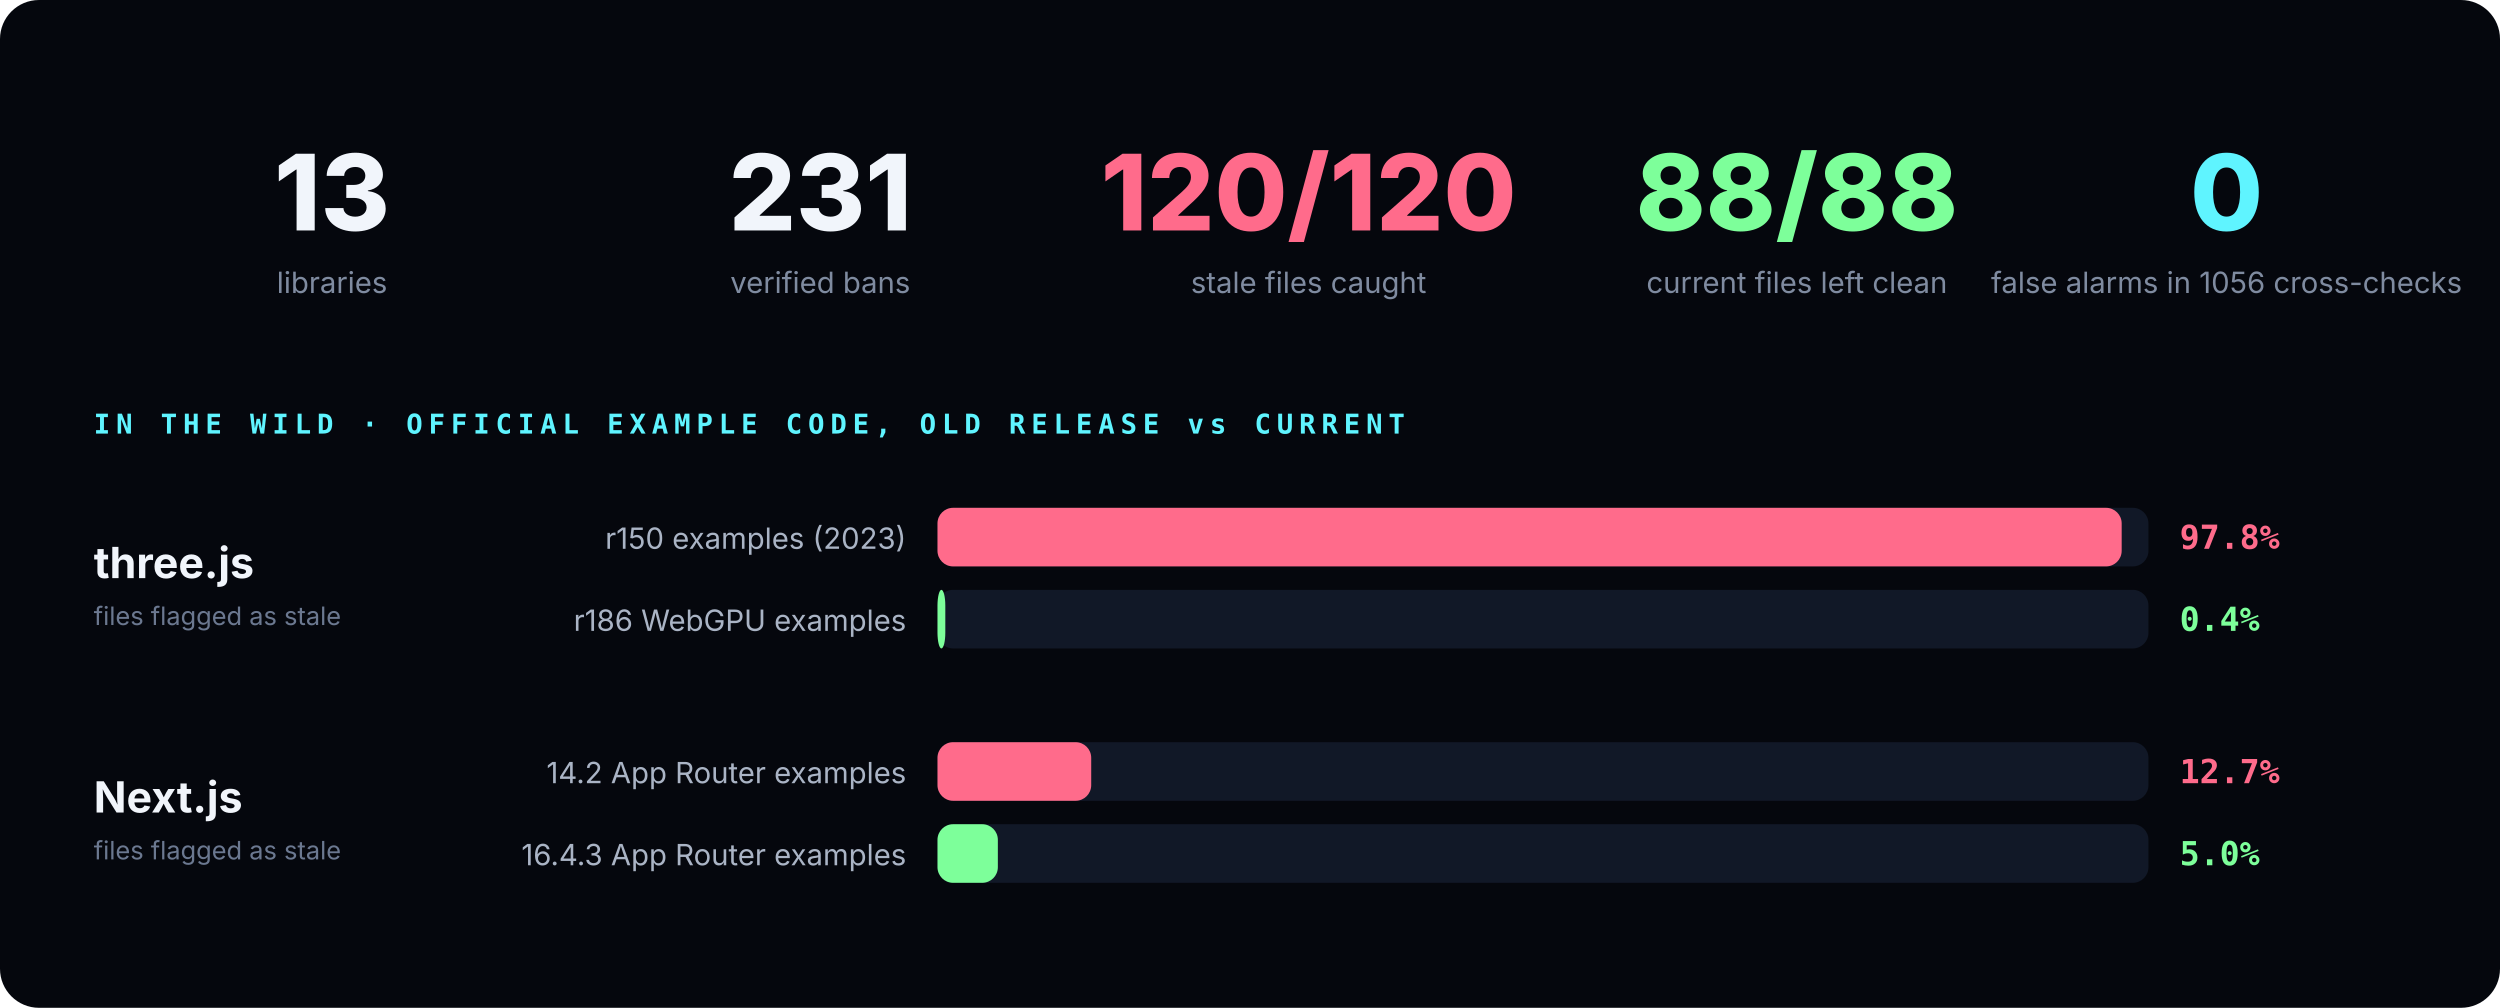
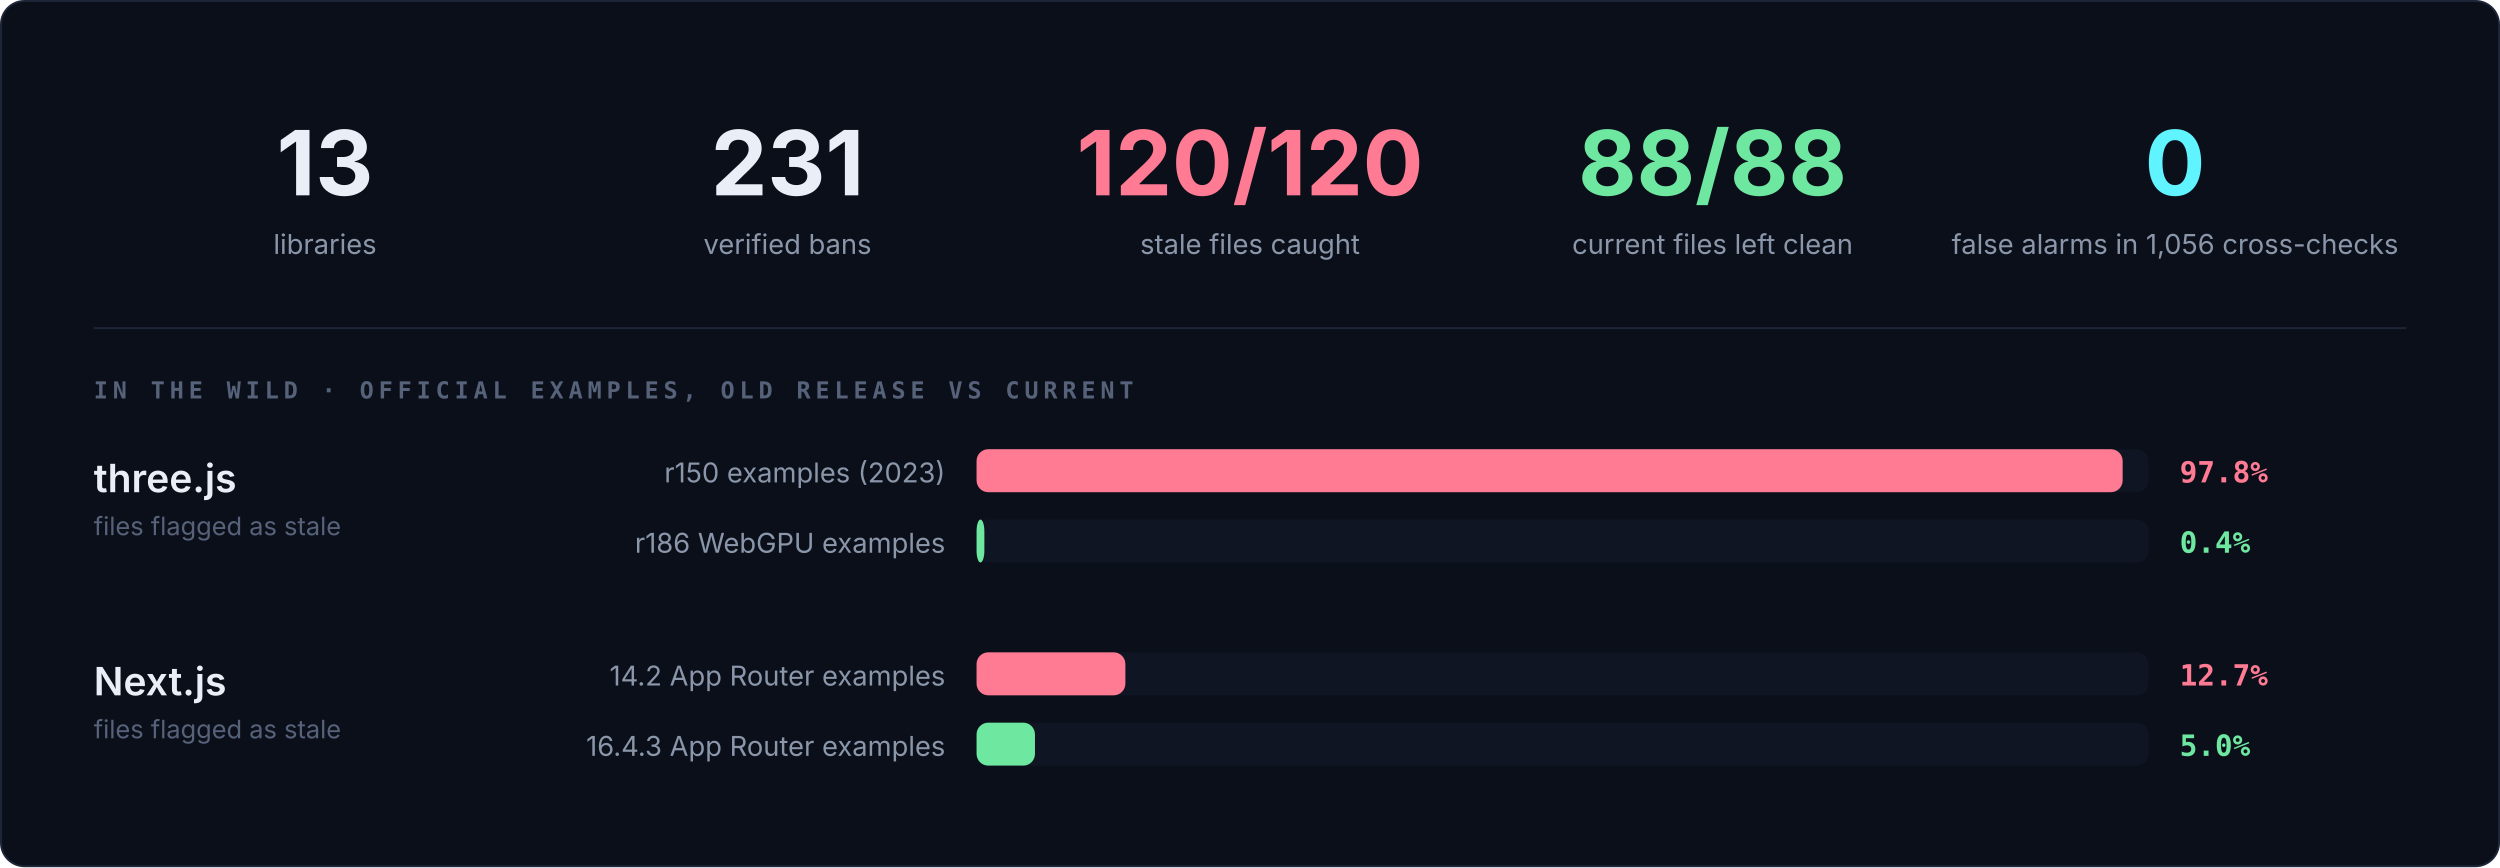
- <svg xmlns="http://www.w3.org/2000/svg" width="1280" height="516" viewBox="0 0 1280 516">
-   <style>.b{transform-box:fill-box;transform-origin:left;animation:g 1.1s cubic-bezier(.2,.8,.2,1) both}@keyframes g{from{transform:scaleX(0)}to{transform:scaleX(1)}}</style>
-   <rect width="1280" height="516" rx="20" fill="#05070d" />
-   <text x="170" y="118" text-anchor="middle" style="font:800 54px Inter, Segoe UI, Helvetica, Arial, sans-serif;fill:#f1f5fb">13</text>
-   <text x="170" y="150" text-anchor="middle" style="font:15px Inter, Segoe UI, Helvetica, Arial, sans-serif;fill:#7f8ba0">libraries</text>
-   <text x="420" y="118" text-anchor="middle" style="font:800 54px Inter, Segoe UI, Helvetica, Arial, sans-serif;fill:#f1f5fb">231</text>
-   <text x="420" y="150" text-anchor="middle" style="font:15px Inter, Segoe UI, Helvetica, Arial, sans-serif;fill:#7f8ba0">verified bans</text>
-   <text x="670" y="118" text-anchor="middle" style="font:800 54px Inter, Segoe UI, Helvetica, Arial, sans-serif;fill:#ff6b8b">120/120</text>
-   <text x="670" y="150" text-anchor="middle" style="font:15px Inter, Segoe UI, Helvetica, Arial, sans-serif;fill:#7f8ba0">stale files caught</text>
-   <text x="920" y="118" text-anchor="middle" style="font:800 54px Inter, Segoe UI, Helvetica, Arial, sans-serif;fill:#7dff9a">88/88</text>
-   <text x="920" y="150" text-anchor="middle" style="font:15px Inter, Segoe UI, Helvetica, Arial, sans-serif;fill:#7f8ba0">current files left clean</text>
-   <text x="1140" y="118" text-anchor="middle" style="font:800 54px Inter, Segoe UI, Helvetica, Arial, sans-serif;fill:#5ff4ff">0</text>
-   <text x="1140" y="150" text-anchor="middle" style="font:15px Inter, Segoe UI, Helvetica, Arial, sans-serif;fill:#7f8ba0">false alarms in 1056 cross-checks</text>
-   <text x="48" y="222" style="font:600 14px JetBrains Mono, SFMono-Regular, Menlo, Consolas, monospace;letter-spacing:3px;fill:#5ff4ff">IN THE WILD · OFFICIAL EXAMPLE CODE, OLD RELEASE vs CURRENT</text>
-   <text x="48" y="296" style="font:700 22px Inter, Segoe UI, Helvetica, Arial, sans-serif;fill:#f1f5fb">three.js</text>
-   <text x="48" y="320" style="font:13px Inter, Segoe UI, Helvetica, Arial, sans-serif;fill:#6b7890">files flagged as stale</text>
-   <rect x="480" y="260" width="620" height="30" rx="8" fill="#111827" />
-   <rect x="480" y="260" width="606.3" height="30" rx="8" fill="#ff6b8b" class="b" />
-   <text x="1116" y="281" style="font:700 17px JetBrains Mono, SFMono-Regular, Menlo, Consolas, monospace;fill:#ff6b8b">97.8%</text>
-   <text x="464" y="281" text-anchor="end" style="font:15px Inter, Segoe UI, Helvetica, Arial, sans-serif;fill:#aab4c5">r150 examples (2023)</text>
-   <rect x="480" y="302" width="620" height="30" rx="8" fill="#111827" />
-   <rect x="480" y="302" width="4.0" height="30" rx="8" fill="#7dff9a" class="b" />
-   <text x="1116" y="323" style="font:700 17px JetBrains Mono, SFMono-Regular, Menlo, Consolas, monospace;fill:#7dff9a">0.4%</text>
-   <text x="464" y="323" text-anchor="end" style="font:15px Inter, Segoe UI, Helvetica, Arial, sans-serif;fill:#aab4c5">r186 WebGPU examples</text>
-   <text x="48" y="416" style="font:700 22px Inter, Segoe UI, Helvetica, Arial, sans-serif;fill:#f1f5fb">Next.js</text>
-   <text x="48" y="440" style="font:13px Inter, Segoe UI, Helvetica, Arial, sans-serif;fill:#6b7890">files flagged as stale</text>
-   <rect x="480" y="380" width="620" height="30" rx="8" fill="#111827" />
-   <rect x="480" y="380" width="78.7" height="30" rx="8" fill="#ff6b8b" class="b" />
-   <text x="1116" y="401" style="font:700 17px JetBrains Mono, SFMono-Regular, Menlo, Consolas, monospace;fill:#ff6b8b">12.7%</text>
-   <text x="464" y="401" text-anchor="end" style="font:15px Inter, Segoe UI, Helvetica, Arial, sans-serif;fill:#aab4c5">14.2 App Router examples</text>
-   <rect x="480" y="422" width="620" height="30" rx="8" fill="#111827" />
-   <rect x="480" y="422" width="30.9" height="30" rx="8" fill="#7dff9a" class="b" />
-   <text x="1116" y="443" style="font:700 17px JetBrains Mono, SFMono-Regular, Menlo, Consolas, monospace;fill:#7dff9a">5.0%</text>
-   <text x="464" y="443" text-anchor="end" style="font:15px Inter, Segoe UI, Helvetica, Arial, sans-serif;fill:#aab4c5">16.4.3 App Router examples</text>
+ <svg xmlns="http://www.w3.org/2000/svg" width="1280" height="444" viewBox="0 0 1280 444" font-family="Inter, Segoe UI, Helvetica, Arial, sans-serif">
+   <style>
+     .b{transform-box:fill-box;transform-origin:left;animation:g 1s cubic-bezier(.2,.8,.2,1) both}
+     @keyframes g{from{transform:scaleX(0)}to{transform:scaleX(1)}}
+   </style>
+   <rect x=".5" y=".5" width="1279" height="443" rx="12" fill="#0b0f19" stroke="#1d2638" />
+   <text x="166.4" y="100" text-anchor="middle" style="font:700 46px Inter, Segoe UI, Helvetica, Arial, sans-serif;fill:#e9eef7">13</text>
+   <text x="166.4" y="130" text-anchor="middle" style="font:14px Inter, Segoe UI, Helvetica, Arial, sans-serif;fill:#8a96aa">libraries</text>
+   <text x="403.2" y="100" text-anchor="middle" style="font:700 46px Inter, Segoe UI, Helvetica, Arial, sans-serif;fill:#e9eef7">231</text>
+   <text x="403.2" y="130" text-anchor="middle" style="font:14px Inter, Segoe UI, Helvetica, Arial, sans-serif;fill:#8a96aa">verified bans</text>
+   <text x="640" y="100" text-anchor="middle" style="font:700 46px Inter, Segoe UI, Helvetica, Arial, sans-serif;fill:#ff7a93">120/120</text>
+   <text x="640" y="130" text-anchor="middle" style="font:14px Inter, Segoe UI, Helvetica, Arial, sans-serif;fill:#8a96aa">stale files caught</text>
+   <text x="876.8" y="100" text-anchor="middle" style="font:700 46px Inter, Segoe UI, Helvetica, Arial, sans-serif;fill:#6ee7a0">88/88</text>
+   <text x="876.8" y="130" text-anchor="middle" style="font:14px Inter, Segoe UI, Helvetica, Arial, sans-serif;fill:#8a96aa">current files left clean</text>
+   <text x="1113.6" y="100" text-anchor="middle" style="font:700 46px Inter, Segoe UI, Helvetica, Arial, sans-serif;fill:#5ff4ff">0</text>
+   <text x="1113.6" y="130" text-anchor="middle" style="font:14px Inter, Segoe UI, Helvetica, Arial, sans-serif;fill:#8a96aa">false alarms in 1,056 cross-checks</text>
+   <line x1="48" y1="168" x2="1232" y2="168" stroke="#1d2638" />
+   <text x="48" y="204" text-anchor="start" style="font:600 12px JetBrains Mono, SFMono-Regular, Menlo, Consolas, monospace;letter-spacing:2.5px;fill:#55627a">IN THE WILD · OFFICIAL EXAMPLES, OLD RELEASE VS CURRENT</text>
+   <text x="48" y="252" style="font:600 20px Inter, Segoe UI, Helvetica, Arial, sans-serif;fill:#e9eef7">three.js</text>
+   <text x="48" y="274" style="font:13px Inter, Segoe UI, Helvetica, Arial, sans-serif;fill:#55627a">files flagged as stale</text>
+   <rect x="500" y="230" width="600" height="22" rx="6" fill="#0f1523" />
+   <rect x="500" y="230" width="586.8" height="22" rx="6" fill="#ff7a93" class="b" />
+   <text x="1116" y="247" style="font:600 15px JetBrains Mono, SFMono-Regular, Menlo, Consolas, monospace;fill:#ff7a93">97.8%</text>
+   <text x="484" y="247" text-anchor="end" style="font:14px Inter, Segoe UI, Helvetica, Arial, sans-serif;fill:#8a96aa">r150 examples (2023)</text>
+   <rect x="500" y="266" width="600" height="22" rx="6" fill="#0f1523" />
+   <rect x="500" y="266" width="4.0" height="22" rx="6" fill="#6ee7a0" class="b" />
+   <text x="1116" y="283" style="font:600 15px JetBrains Mono, SFMono-Regular, Menlo, Consolas, monospace;fill:#6ee7a0">0.4%</text>
+   <text x="484" y="283" text-anchor="end" style="font:14px Inter, Segoe UI, Helvetica, Arial, sans-serif;fill:#8a96aa">r186 WebGPU examples</text>
+   <text x="48" y="356" style="font:600 20px Inter, Segoe UI, Helvetica, Arial, sans-serif;fill:#e9eef7">Next.js</text>
+   <text x="48" y="378" style="font:13px Inter, Segoe UI, Helvetica, Arial, sans-serif;fill:#55627a">files flagged as stale</text>
+   <rect x="500" y="334" width="600" height="22" rx="6" fill="#0f1523" />
+   <rect x="500" y="334" width="76.2" height="22" rx="6" fill="#ff7a93" class="b" />
+   <text x="1116" y="351" style="font:600 15px JetBrains Mono, SFMono-Regular, Menlo, Consolas, monospace;fill:#ff7a93">12.7%</text>
+   <text x="484" y="351" text-anchor="end" style="font:14px Inter, Segoe UI, Helvetica, Arial, sans-serif;fill:#8a96aa">14.2 App Router examples</text>
+   <rect x="500" y="370" width="600" height="22" rx="6" fill="#0f1523" />
+   <rect x="500" y="370" width="29.9" height="22" rx="6" fill="#6ee7a0" class="b" />
+   <text x="1116" y="387" style="font:600 15px JetBrains Mono, SFMono-Regular, Menlo, Consolas, monospace;fill:#6ee7a0">5.0%</text>
+   <text x="484" y="387" text-anchor="end" style="font:14px Inter, Segoe UI, Helvetica, Arial, sans-serif;fill:#8a96aa">16.4.3 App Router examples</text>
</svg>
